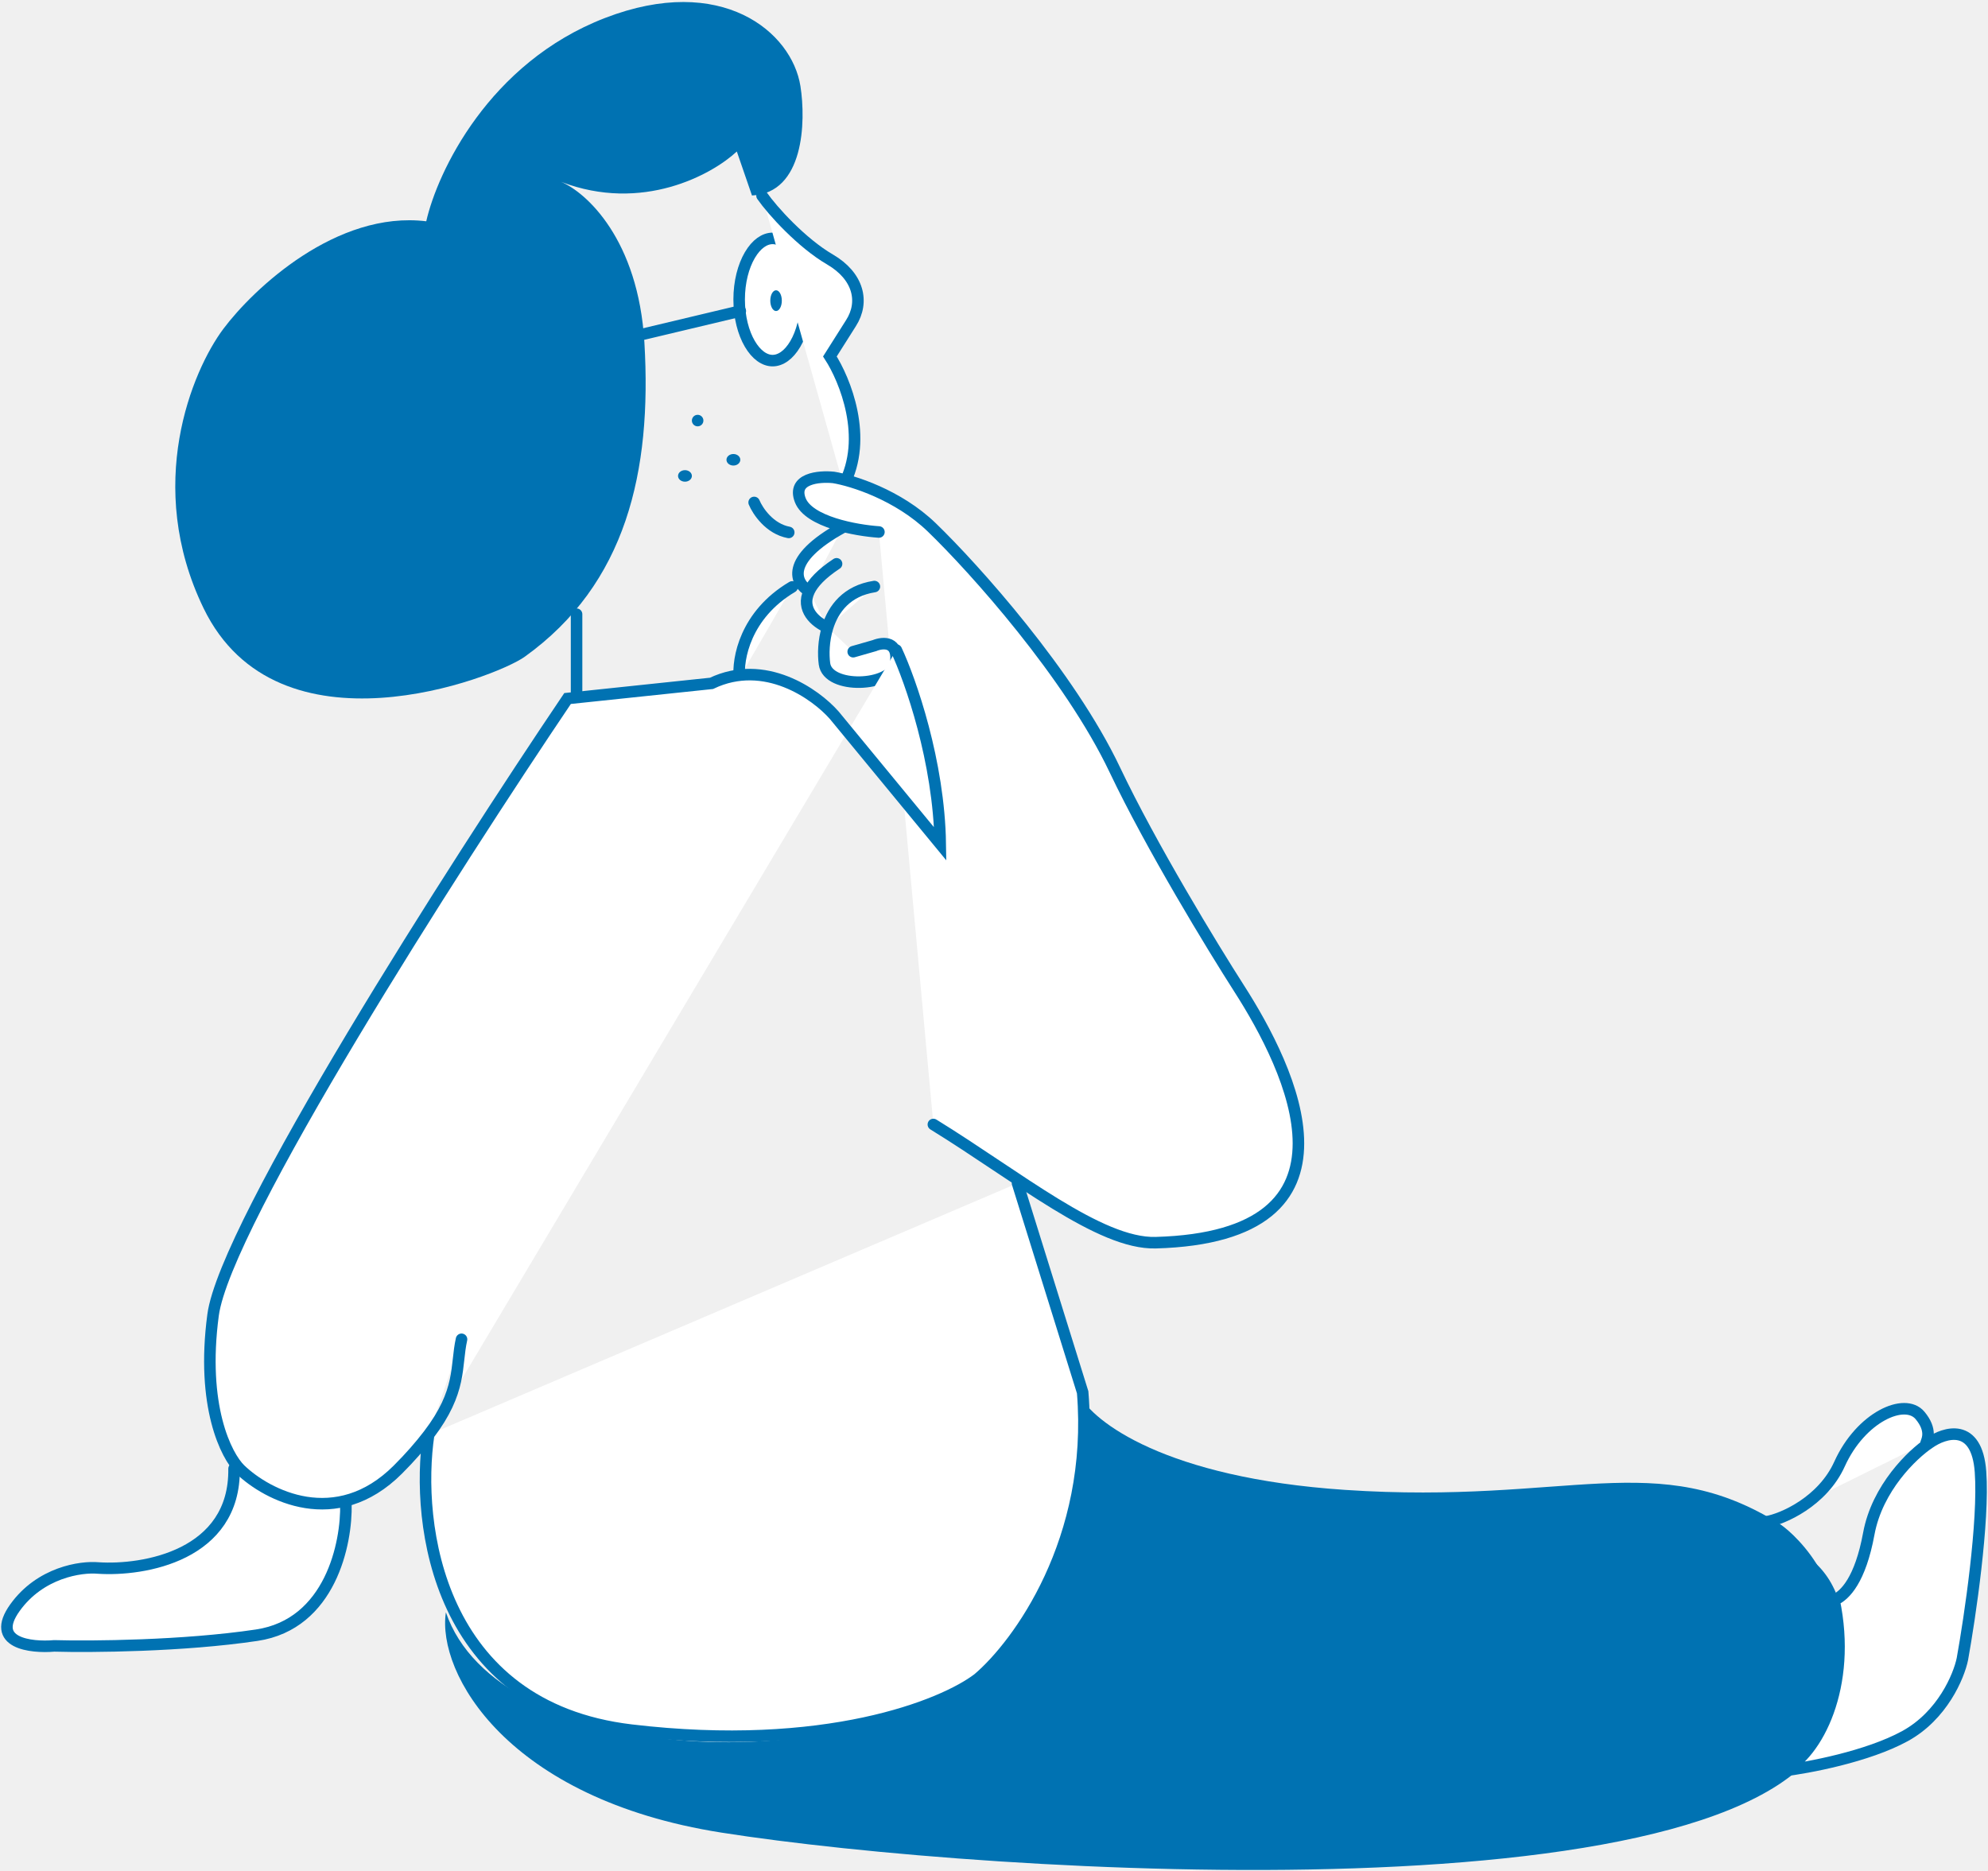
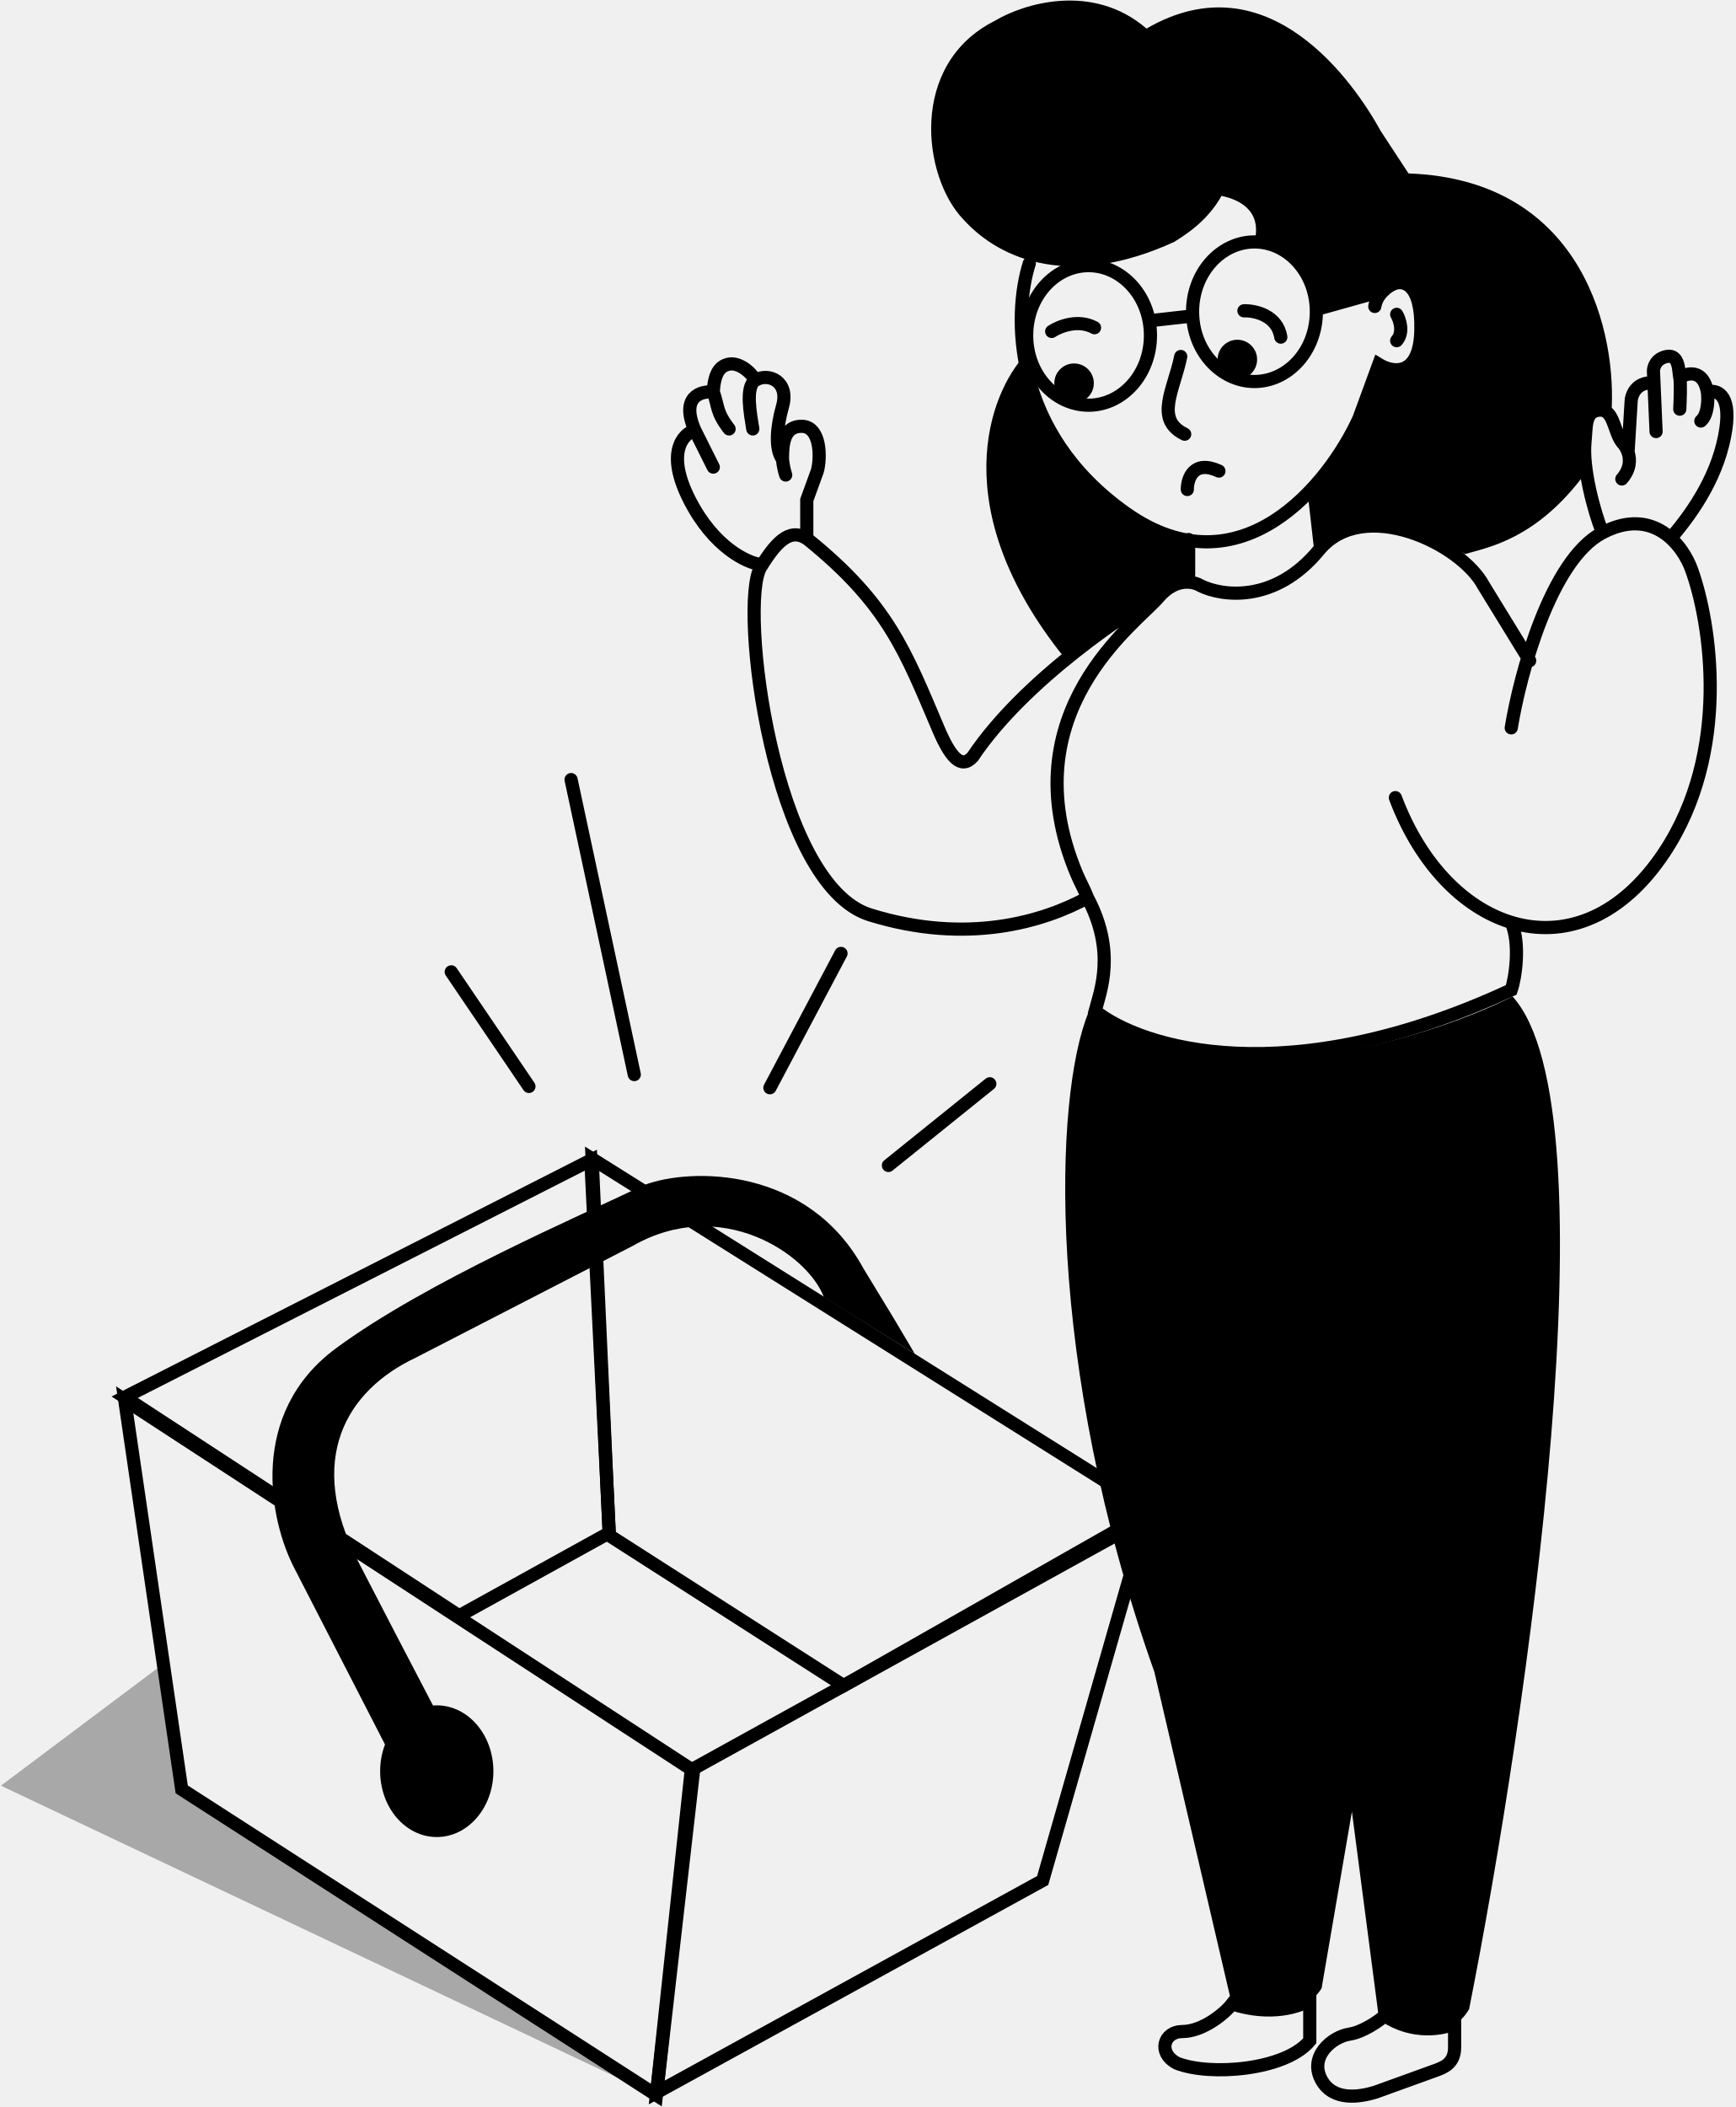
- <svg xmlns="http://www.w3.org/2000/svg" width="862" height="811" viewBox="0 0 862 811" fill="none">
-   <path d="M279.417 148.589C276.79 103.85 254.236 83.454 243.288 78.849C278.498 92.349 308.759 75.701 319.488 65.69L326.057 84.77C348.654 83.718 349.486 52.751 347.077 37.4C343.361 13.714 312.788 -11.682 262.338 7.793C211.889 27.267 189.642 74.682 184.825 95.955C145.937 91.218 109.939 125.123 96.801 142.668C83.225 160.871 62.511 210.566 88.261 263.727C120.449 330.177 214.785 293.92 227.523 284.78C271.535 253.2 282.702 204.513 279.417 148.589Z" fill="#0072b2" />
-   <path d="M349.5 129.872C349.5 137.515 347.679 144.312 344.864 149.114C342.015 153.975 338.442 156.372 335 156.372C331.558 156.372 327.985 153.975 325.136 149.114C322.321 144.312 320.5 137.515 320.5 129.872C320.5 122.229 322.321 115.432 325.136 110.63C327.985 105.77 331.558 103.372 335 103.372C338.442 103.372 342.015 105.77 344.864 110.63C347.679 115.432 349.5 122.229 349.5 129.872Z" stroke="#0072b2" stroke-width="5" fill="#ffffff" />
-   <ellipse cx="336.5" cy="130.372" rx="2.5" ry="4.5" fill="#0072b2" />
-   <path d="M279 144.872L321 134.872" stroke="#0072b2" stroke-width="5" stroke-linecap="round" fill="#ffffff" />
-   <path d="M330.421 84.872C334.998 91.447 347.697 105.415 359.843 112.487C372.266 119.719 374.881 130.897 368.997 140.101L359.843 154.566C366.382 164.648 376.712 189.939 365.728 210.453M320.614 293.955C319.742 285.846 323.098 266.603 343.498 254.505M250 299.872V266.34" stroke="#0072b2" stroke-width="5" stroke-linecap="round" fill="#ffffff" />
-   <circle cx="302.5" cy="182.372" r="2.5" fill="#0072b2" />
-   <ellipse cx="297" cy="206.372" rx="3" ry="2.5" fill="#0072b2" />
-   <path d="M327 217.872C328.522 221.555 333.652 229.312 342 230.872" stroke="#0072b2" stroke-width="5" stroke-linecap="round" fill="#ffffff" />
-   <ellipse cx="318" cy="199.372" rx="3" ry="2.5" fill="#0072b2" />
-   <path d="M369.953 282.595L379.134 279.967C382.85 278.434 389.889 277.864 388.315 287.852C386.741 297.84 358.979 299.023 357.493 287.852C356.948 283.762 357.059 277.838 358.837 272.082M379.134 254.34C367.164 256.185 361.344 263.967 358.837 272.082M358.837 272.082C353.525 269.804 347.114 264.24 350.852 256.312M362.739 244.484C356.143 248.836 352.505 252.805 350.852 256.312M350.852 256.312C344.977 253.026 339.655 242.907 365.362 228.714M381.101 230.685C371.264 230.028 350.672 226.348 347 216.886C343.327 207.424 355.088 206.373 361.427 207.03C369.515 208.344 389.364 214.521 404.053 228.714C422.415 246.455 463.73 292.452 483.404 333.848C499.143 366.966 525.811 410.728 537.178 428.469C559.694 463.514 595.543 536.232 501.11 538.861C476.846 539.536 441.433 510.211 404.709 487.608" stroke="#0072b2" stroke-width="5" stroke-linecap="round" fill="#ffffff" />
-   <path d="M149.981 652.105C150.418 669.104 143.297 704.295 111.319 709.064C79.341 713.832 39.456 714.141 23.51 713.7C13.244 714.583 -4.536 712.508 6.473 697.142C17.482 681.777 35.087 679.26 42.513 679.922C62.391 681.247 102.014 674.491 101.49 636.872" stroke="#0072b2" stroke-width="5" stroke-linecap="round" fill="#ffffff" />
-   <path d="M766 659.872C772.808 658.775 790.244 651.181 797.622 634.853C806.845 614.442 825.95 605.883 832.538 613.784C837.808 620.104 835.612 624.318 835.173 625.635" stroke="#0072b2" stroke-width="5" stroke-linecap="round" fill="#ffffff" />
-   <path d="M583.191 646.055C505.256 640.825 473.924 616.421 468 604.872C480.506 723.191 797.118 695.735 789.878 682.008C784.085 671.026 775.616 663.487 772.105 661.09C718.13 627.098 680.61 652.592 583.191 646.055Z" fill="#0072b2" />
-   <path d="M312.763 794.66C219.855 780.027 189.377 725.558 193.336 699.137C215.772 764.852 362.26 772.304 423.619 725.558C468.807 691.132 470.029 623.938 467.17 598.872C479.047 635.455 504.95 644.325 541.734 661.199C572.748 675.426 695.262 672.942 754.869 667.974C784.563 665.499 812.096 687.037 794.461 745.882C768.066 833.953 428.898 812.952 312.763 794.66Z" fill="#0072b2" />
-   <path d="M388.646 281.872C394.777 295.01 407.17 330.219 407.696 365.953L361.713 310.118C353.611 300.922 331.627 285.288 308.504 296.324L246.099 302.892C197.051 375.588 97.641 530.831 92.386 570.244C87.131 609.657 98.079 631.334 104.21 637.246C115.815 648.413 145.726 664.047 172.527 637.246C177.855 631.919 182.25 626.866 185.859 622.138M200.117 580.754C197.489 592.578 200.404 603.083 185.859 622.138M185.859 622.138C180.102 660.675 189.607 740.246 273.689 750.231C357.772 760.215 409.01 739.501 424.118 727.896C441.416 713.226 474.699 667.857 469.444 603.745L441.197 513.095" stroke="#0072b2" stroke-width="5" stroke-linecap="round" fill="#ffffff" />
-   <path d="M810.31 665.054C806.645 684.963 800.055 691.905 795.255 693.869C803.11 731.198 788.055 760.668 773 767.872C783.909 766.562 809.786 761.716 826.02 752.81C842.253 743.903 849.366 726.832 850.893 719.41C854.166 701.291 860.319 659.684 858.748 638.204C857.177 616.723 843.257 620.958 836.493 625.761C829.292 630.563 813.976 645.145 810.31 665.054Z" stroke="#0072b2" stroke-width="5" fill="#ffffff" />
+ <svg xmlns="http://www.w3.org/2000/svg" width="659" height="800" viewBox="0 0 659 800" fill="none">
+   <path d="M292.351 413L319.351 362" stroke="#000000" stroke-width="5" stroke-linecap="round" />
+   <path d="M337.351 442.5L375.851 411.5" stroke="#000000" stroke-width="5" stroke-linecap="round" />
+   <path d="M438.351 634.854C396.751 517.654 400.184 416.021 413.351 384.354C465.351 421.354 548.184 391.687 574.351 378.354C613.551 421.554 579.684 652.687 557.851 762.854C549.451 777.254 531.351 769.854 523.351 764.354L513.351 687.854L501.851 754.854C495.451 766.054 476.518 763.854 467.851 761.354L438.351 634.854Z" fill="#000000" />
+   <path d="M437.351 573.5L224.851 440L231.351 583L320.351 640L437.351 573.5Z" stroke="#000000" stroke-width="5" stroke-linecap="round" />
+   <path d="M448.851 771.354C456.851 771.354 465.185 764.354 467.851 760.854C482.651 765.654 493.685 761.854 497.351 759.354V774.854C488.151 786.054 459.351 788.354 446.851 783.354C439.351 779.354 442.004 771.354 448.851 771.354Z" stroke="#000000" stroke-width="5" />
+   <path d="M512.351 772.354C517.551 771.554 523.518 767.354 525.851 765.354C536.651 772.554 548.018 770.354 552.351 768.354V777.354C552.351 783.354 548.351 784.854 545.851 785.854L522.351 794.354C516.351 796.187 506.351 797.854 501.851 789.854C496.798 780.87 505.851 773.354 512.351 772.354Z" stroke="#000000" stroke-width="5" />
+   <path d="M573.851 350.214C577.451 358.214 575.351 371.687 573.851 375.854C488.651 415.454 433.018 397.687 415.851 383.854C417.845 376.305 423.851 361.354 412.947 340.854M580.851 250.854L563.351 222.354C554.851 206.354 517.651 188.454 500.851 208.854C484.051 229.254 463.851 226.354 455.851 222.354C453.944 221.162 449.856 220.09 445.341 222.354M573.851 276.354C577.184 256.021 588.751 212.754 608.351 202.354C627.951 191.954 639.184 207.354 642.351 216.354C649.518 236.187 657.451 285.454 631.851 323.854C599.851 371.854 549.351 354.854 529.851 302.854M445.341 222.354C443.542 223.256 441.675 224.688 439.851 226.854C431.851 236.354 383.065 270.354 408.851 331.854C410.16 334.975 411.832 337.837 412.947 340.854M445.341 222.354C428.011 232.021 388.551 258.554 369.351 287.354C364.851 292.354 360.742 287.165 356.351 276.854C343.851 247.5 337.351 229.5 306.851 204.854C300.851 200.5 295.651 204.154 288.851 215.354C280.351 229.354 293.351 335.854 330.351 347.354C367.351 358.854 396.543 349.854 412.947 340.854" stroke="#000000" stroke-width="5" stroke-linecap="round" />
+   <path d="M608.351 201.854C605.351 194.354 600.851 177.854 601.851 167.854C602.418 162.181 601.851 156.854 606.351 155.854C612.851 154.409 612.528 163.345 615.851 167.854C616.677 168.68 617.628 170.038 618.202 171.736M615.851 181.854C619.069 178.141 619.134 174.492 618.202 171.736M618.202 171.736L619.351 152.854C619.351 150.187 621.051 144.954 627.851 145.354M628.851 163.854L627.851 140.854C627.851 139.354 628.851 136.154 632.851 135.354C637.851 134.354 637.351 141.354 637.851 143.354M637.851 143.354C638.251 144.954 638.017 152.021 637.851 155.354M637.851 143.354C640.684 141.521 646.751 140.054 648.351 148.854M648.351 148.854C648.684 151.521 648.651 157.454 645.851 159.854M648.351 148.854C651.517 147.854 657.351 149.254 655.351 162.854C652.851 179.854 643.351 193.854 634.851 203.854" stroke="#000000" stroke-width="5" stroke-linecap="round" />
+   <path d="M306.351 203.854V189.854L310.351 178.854C311.684 174.187 311.851 161.854 304.351 161.854C297.75 161.854 297.124 168.354 297.124 174.354M298.351 180.354C297.822 178.719 297.332 176.588 297.124 174.354M297.124 174.354C294.199 170.521 294.946 161.937 297.124 154.354C299.851 144.854 291.851 141.354 286.851 144.354M286.851 144.354C282.851 146.754 285.018 157.521 285.851 162.854M286.851 144.354C284.927 141.011 280.301 137.276 276.351 138.354C273.802 139.05 271.243 141.009 270.851 148.854M270.851 148.854C272.851 154.354 271.851 156.354 276.851 162.854M270.851 148.854C266.184 148.354 258.251 150.554 263.851 163.354M263.851 163.354L270.851 177.354M263.851 163.354C259.351 164.687 252.651 171.854 261.851 189.854C271.051 207.854 283.684 213.687 288.851 214.354" stroke="#000000" stroke-width="5" stroke-linecap="round" />
+   <path d="M404 249.5C358.8 193.1 375.5 149.333 389.5 134.5C395.9 182.1 433.833 201 452 204.5V221.5C446.4 217.5 417.667 238.5 404 249.5Z" fill="#000000" />
+   <path d="M601.851 179.854C583.351 204.854 564.851 207.854 556.351 210.354C523.432 192.237 506.067 201.236 501.5 208L499.5 185.5C513.5 171.1 521.333 148.5 523.5 139C528.3 141.8 533.5 139.5 535.5 138C538 135.667 542.2 127.8 539 115C535.8 102.2 527 107.333 523 111.5L500.5 118C497.7 96.4 483.234 91.569 476.351 91.854C479.551 79.054 469.184 75.521 463.851 74.354C458.251 84.354 449.518 89.521 445.851 91.854C407.451 109.454 380.351 99.354 365.851 83.354C350.351 67.354 344.851 24.354 377.851 7.854C388.468 1.472 414.832 -6.863 435.351 10.854C481.851 -16.146 514.562 32.003 524.351 49.854L534.851 65.854C602.051 68.254 614.184 127.854 611.851 157.354C600.931 149.237 600.635 168.972 601.851 179.854Z" fill="#000000" />
+   <path d="M499.851 118.354C499.851 133.253 489.08 144.854 476.351 144.854C463.622 144.854 452.851 133.253 452.851 118.354C452.851 103.455 463.622 91.854 476.351 91.854C489.08 91.854 499.851 103.455 499.851 118.354Z" stroke="#000000" stroke-width="5" />
+   <path d="M436.851 127.354C436.851 142.253 426.08 153.854 413.351 153.854C400.622 153.854 389.851 142.253 389.851 127.354C389.851 112.455 400.622 100.854 413.351 100.854C426.08 100.854 436.851 112.455 436.851 127.354Z" stroke="#000000" stroke-width="5" />
+   <path d="M436.995 121.738L452.707 119.97" stroke="#000000" stroke-width="5" stroke-linecap="round" />
+   <path d="M448.351 135.354C445.851 147.854 438.251 159.254 449.851 164.854M450.851 185.854C450.851 181.687 453.251 174.454 462.851 178.854" stroke="#000000" stroke-width="5" stroke-linecap="round" />
+   <circle cx="407.851" cy="145.5" r="7.5" fill="#000000" />
+   <circle cx="469.851" cy="136.5" r="7.5" fill="#000000" />
+   <path d="M530.351 119.354C531.518 121.354 533.151 126.154 530.351 129.354" stroke="#000000" stroke-width="5" stroke-linecap="round" />
+   <path d="M390.851 100C384.684 119.333 383.939 164.054 427.539 194.854C471.139 225.654 504.706 183.687 516.039 158.854L523.539 138.354C528.706 141.521 539.139 143.354 539.539 125.354C539.939 107.354 532.706 106.187 529.039 107.854C527.039 108.687 522.839 111.554 522.039 116.354" stroke="#000000" stroke-width="5" stroke-linecap="round" />
+   <path d="M500.351 117.354L525.351 110.354" stroke="#000000" stroke-width="5" stroke-linecap="round" />
+   <path d="M451.351 204.854V218.354M498.851 185.354L501.351 207.354" stroke="#000000" stroke-width="5" stroke-linecap="round" />
+   <path d="M240.851 408L216.851 296" stroke="#000000" stroke-width="5" stroke-linecap="round" />
+   <path d="M200.851 412.5L171.351 369" stroke="#000000" stroke-width="5" stroke-linecap="round" />
+   <path d="M249.351 794.5L262.492 672L435.351 576.5L395.927 714L249.351 794.5Z" stroke="#000000" stroke-width="5" stroke-linecap="round" />
+   <path d="M69.001 679.401L47.351 531.5L263.351 672.334L249.253 795.5L69.001 679.401Z" stroke="#000000" stroke-width="5" stroke-linecap="round" />
+   <path d="M224.351 440.5L47.351 530.5L174.351 613.5L231.351 582L224.351 440.5Z" stroke="#000000" stroke-width="5" stroke-linecap="round" />
+   <path d="M112.045 595.958L158.351 686L176.351 670.5C171.018 660 156.045 631.758 136.045 592.958C116.045 554.158 131.351 528 157.851 515.5L240.351 473C273.851 453.909 306.684 476.167 312.851 492.5L347.351 514L339.351 500.5L327.851 481.591C306.851 443.091 262.545 443.124 244.545 449.958C220.711 461.458 161.744 486.672 127.545 511.958C94.351 536.5 102.045 577.124 112.045 595.958Z" fill="#000000" />
+   <ellipse cx="165.851" cy="672.5" rx="21.5" ry="25" fill="#000000" />
+   <path d="M0.351 678L62.351 631.5L70.351 680.5L246.351 794.5L0.351 678Z" fill="#000000" fill-opacity="0.3" />
+   <path d="M472.351 118.007C476.469 117.873 485.033 119.686 486.351 128" stroke="#000000" stroke-width="5" stroke-linecap="round" />
+   <path d="M399.351 125.839C402.18 123.953 409.392 121.031 415.615 124.425" stroke="#000000" stroke-width="5" stroke-linecap="round" />
</svg>
